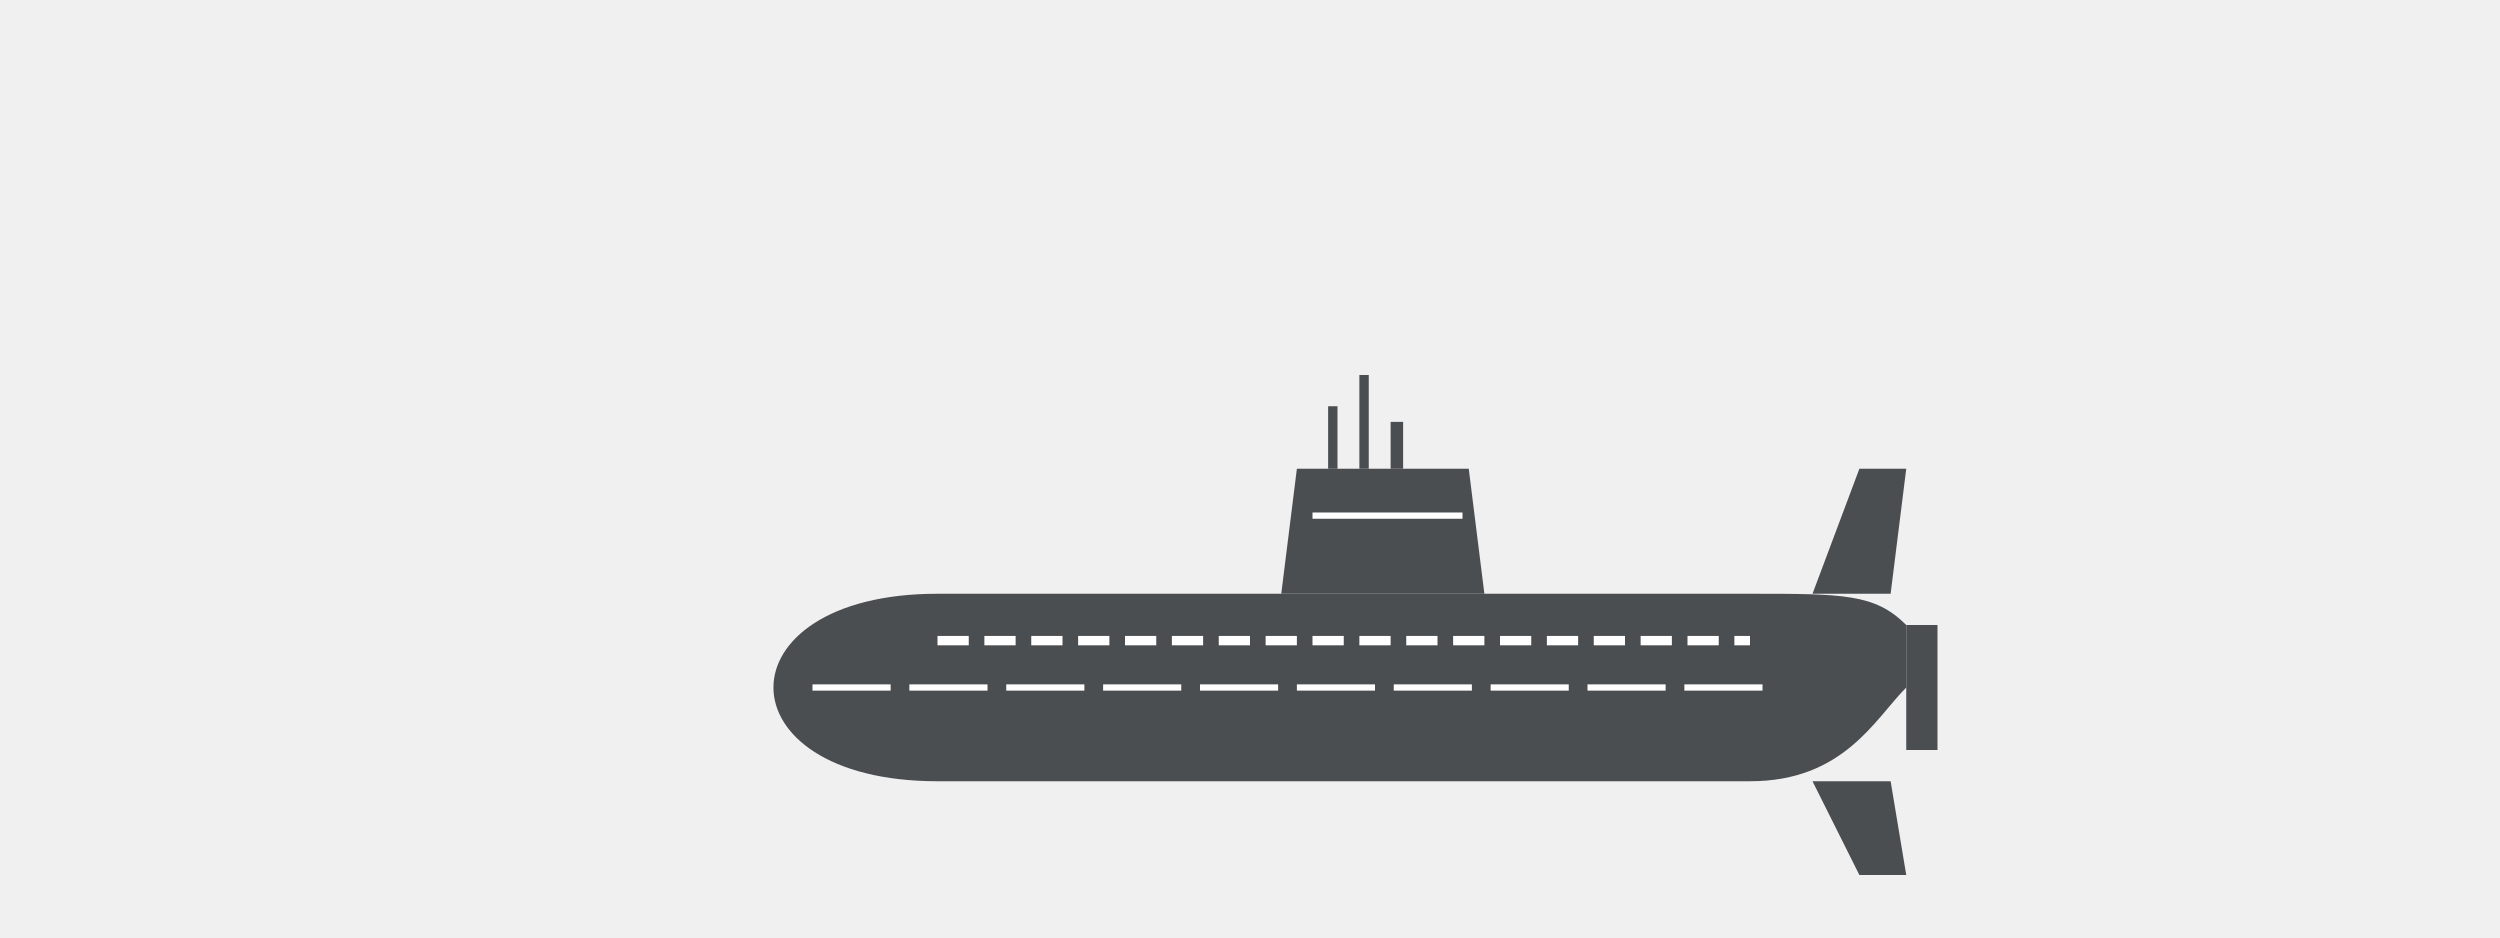
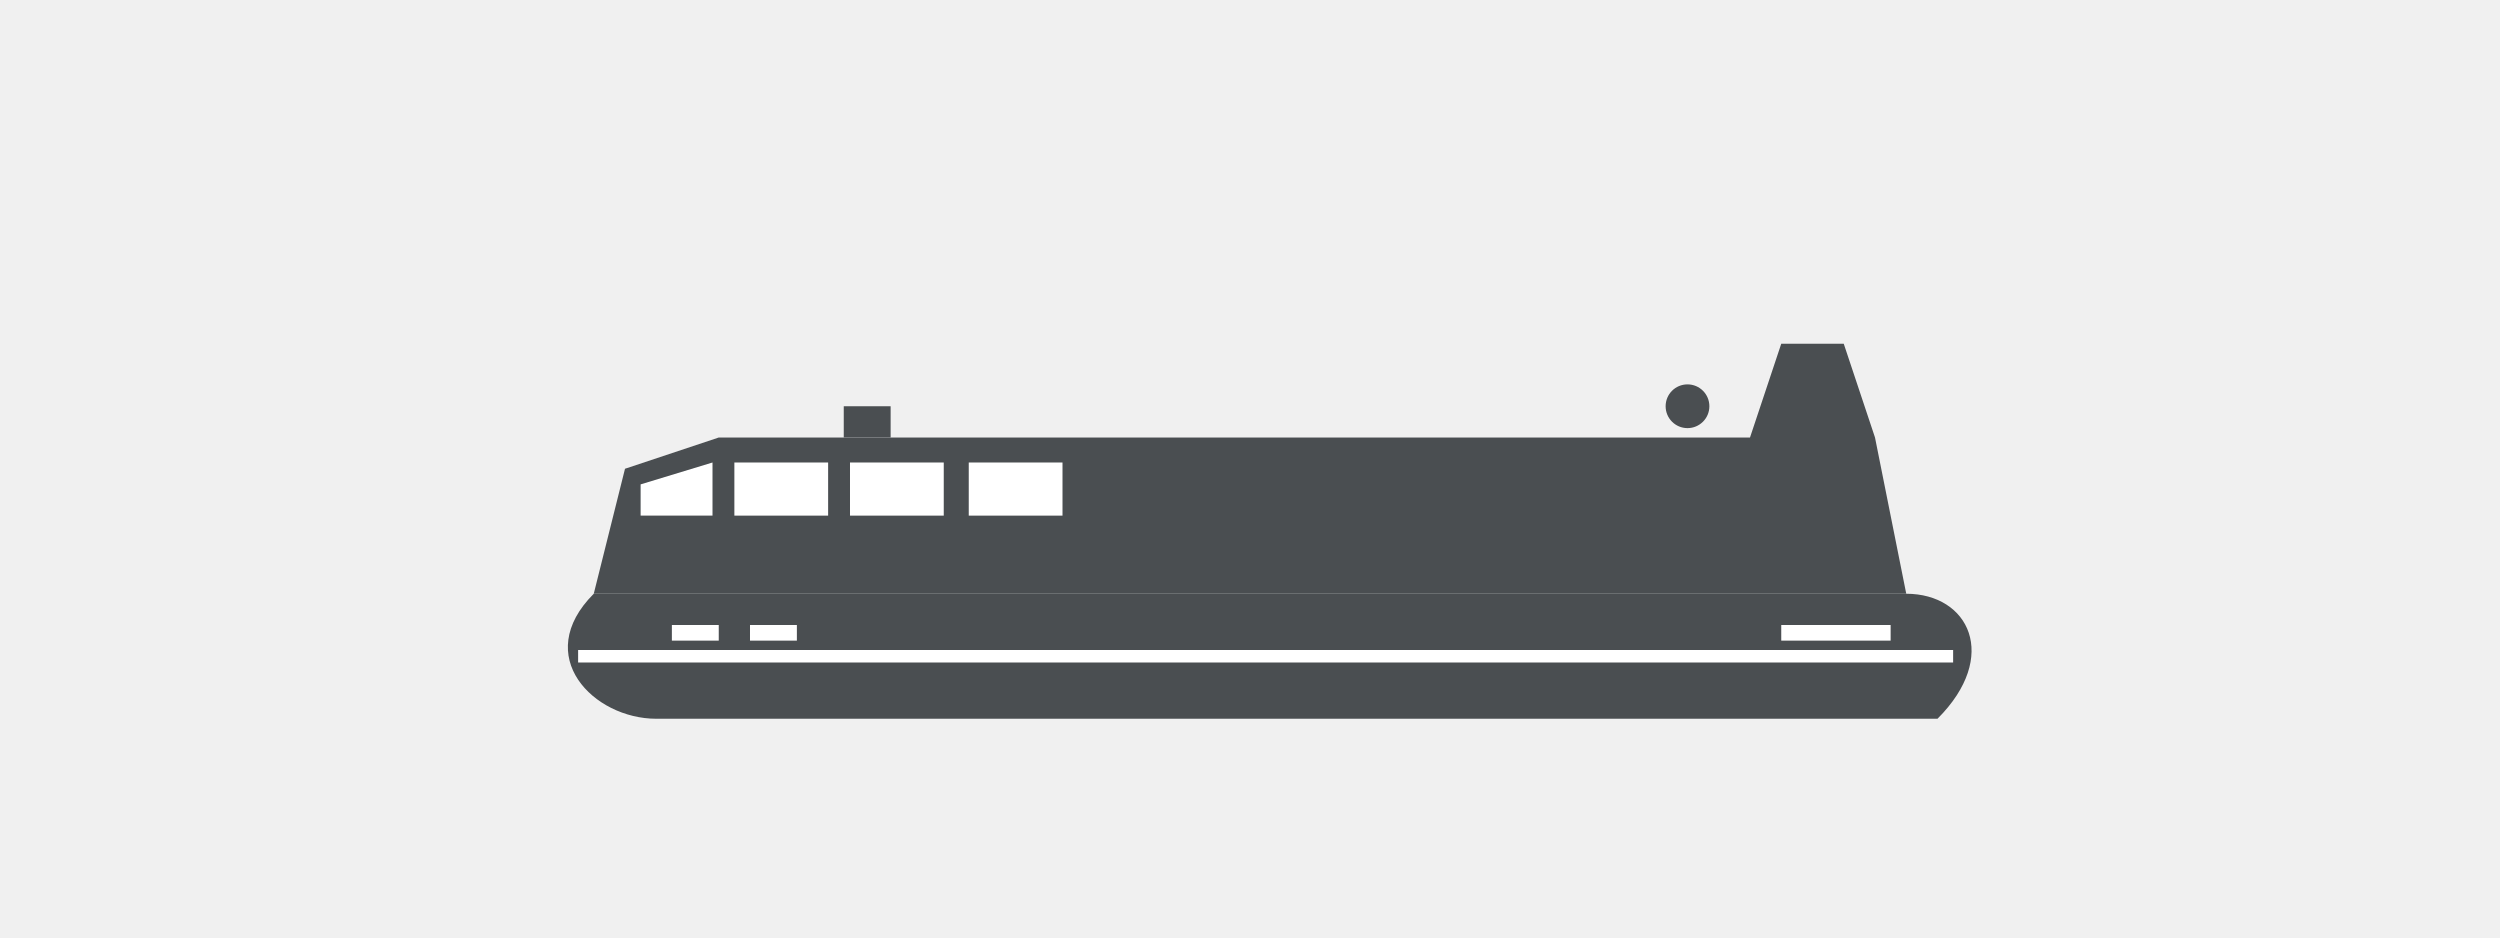
<svg xmlns="http://www.w3.org/2000/svg" viewBox="0 0 800 300" width="100%" height="100%">
-   <g fill="#4A4E51" transform="translate(180, 20)">
-     <path d="M 120 170 C 50 170, 50 230, 120 230 L 380 230 C 410 230, 420 210, 430 200 L 430 180 C 420 170, 410 170, 380 170 Z" />
-     <path d="M 230 170 L 235 130 L 290 130 L 295 170 Z" />
-     <rect x="245" y="110" width="3" height="20" />
-     <rect x="255" y="100" width="3" height="30" />
-     <rect x="265" y="115" width="4" height="15" />
-     <polygon points="400,170 415,130 430,130 425,170" />
-     <polygon points="400,230 415,260 430,260 425,230" />
-     <rect x="430" y="180" width="10" height="40" />
-     <line x1="120" y1="185" x2="380" y2="185" stroke="#FFFFFF" stroke-width="3" stroke-dasharray="10,5" />
-     <line x1="80" y1="200" x2="390" y2="200" stroke="#FFFFFF" stroke-width="2" stroke-dasharray="25,6" />
-     <line x1="240" y1="145" x2="288" y2="145" stroke="#FFFFFF" stroke-width="2" />
+   <g fill="#4A4E51" transform="translate(90, 30)">
+     <path d="M 120 200 C 100 200, 80 180, 100 160 L 520 160 C 540 160, 550 180, 530 200 Z" />
+     <path d="M 100 160 L 110 120 L 140 110 L 470 110 L 480 80 L 500 80 L 510 110 L 520 160 Z" />
+     <rect x="480" y="100" width="18" height="40" rx="3" />
+     <rect x="485" y="85" width="8" height="15" />
+     <circle cx="450" cy="100" r="7" />
+     <rect x="180" y="100" width="15" height="10" />
+     <path d="M 95 180 L 535 180" stroke="#FFFFFF" stroke-width="4" />
+     <path d="M 115 125 L 138 118 L 138 135 L 115 135 Z" fill="#FFFFFF" />
+     <rect x="145" y="118" width="30" height="17" fill="#FFFFFF" />
+     <rect x="182" y="118" width="30" height="17" fill="#FFFFFF" />
+     <rect x="220" y="118" width="30" height="17" fill="#FFFFFF" />
+     <rect x="125" y="170" width="15" height="5" fill="#FFFFFF" />
+     <rect x="150" y="170" width="15" height="5" fill="#FFFFFF" />
+     <rect x="480" y="170" width="35" height="5" fill="#FFFFFF" />
  </g>
</svg>
